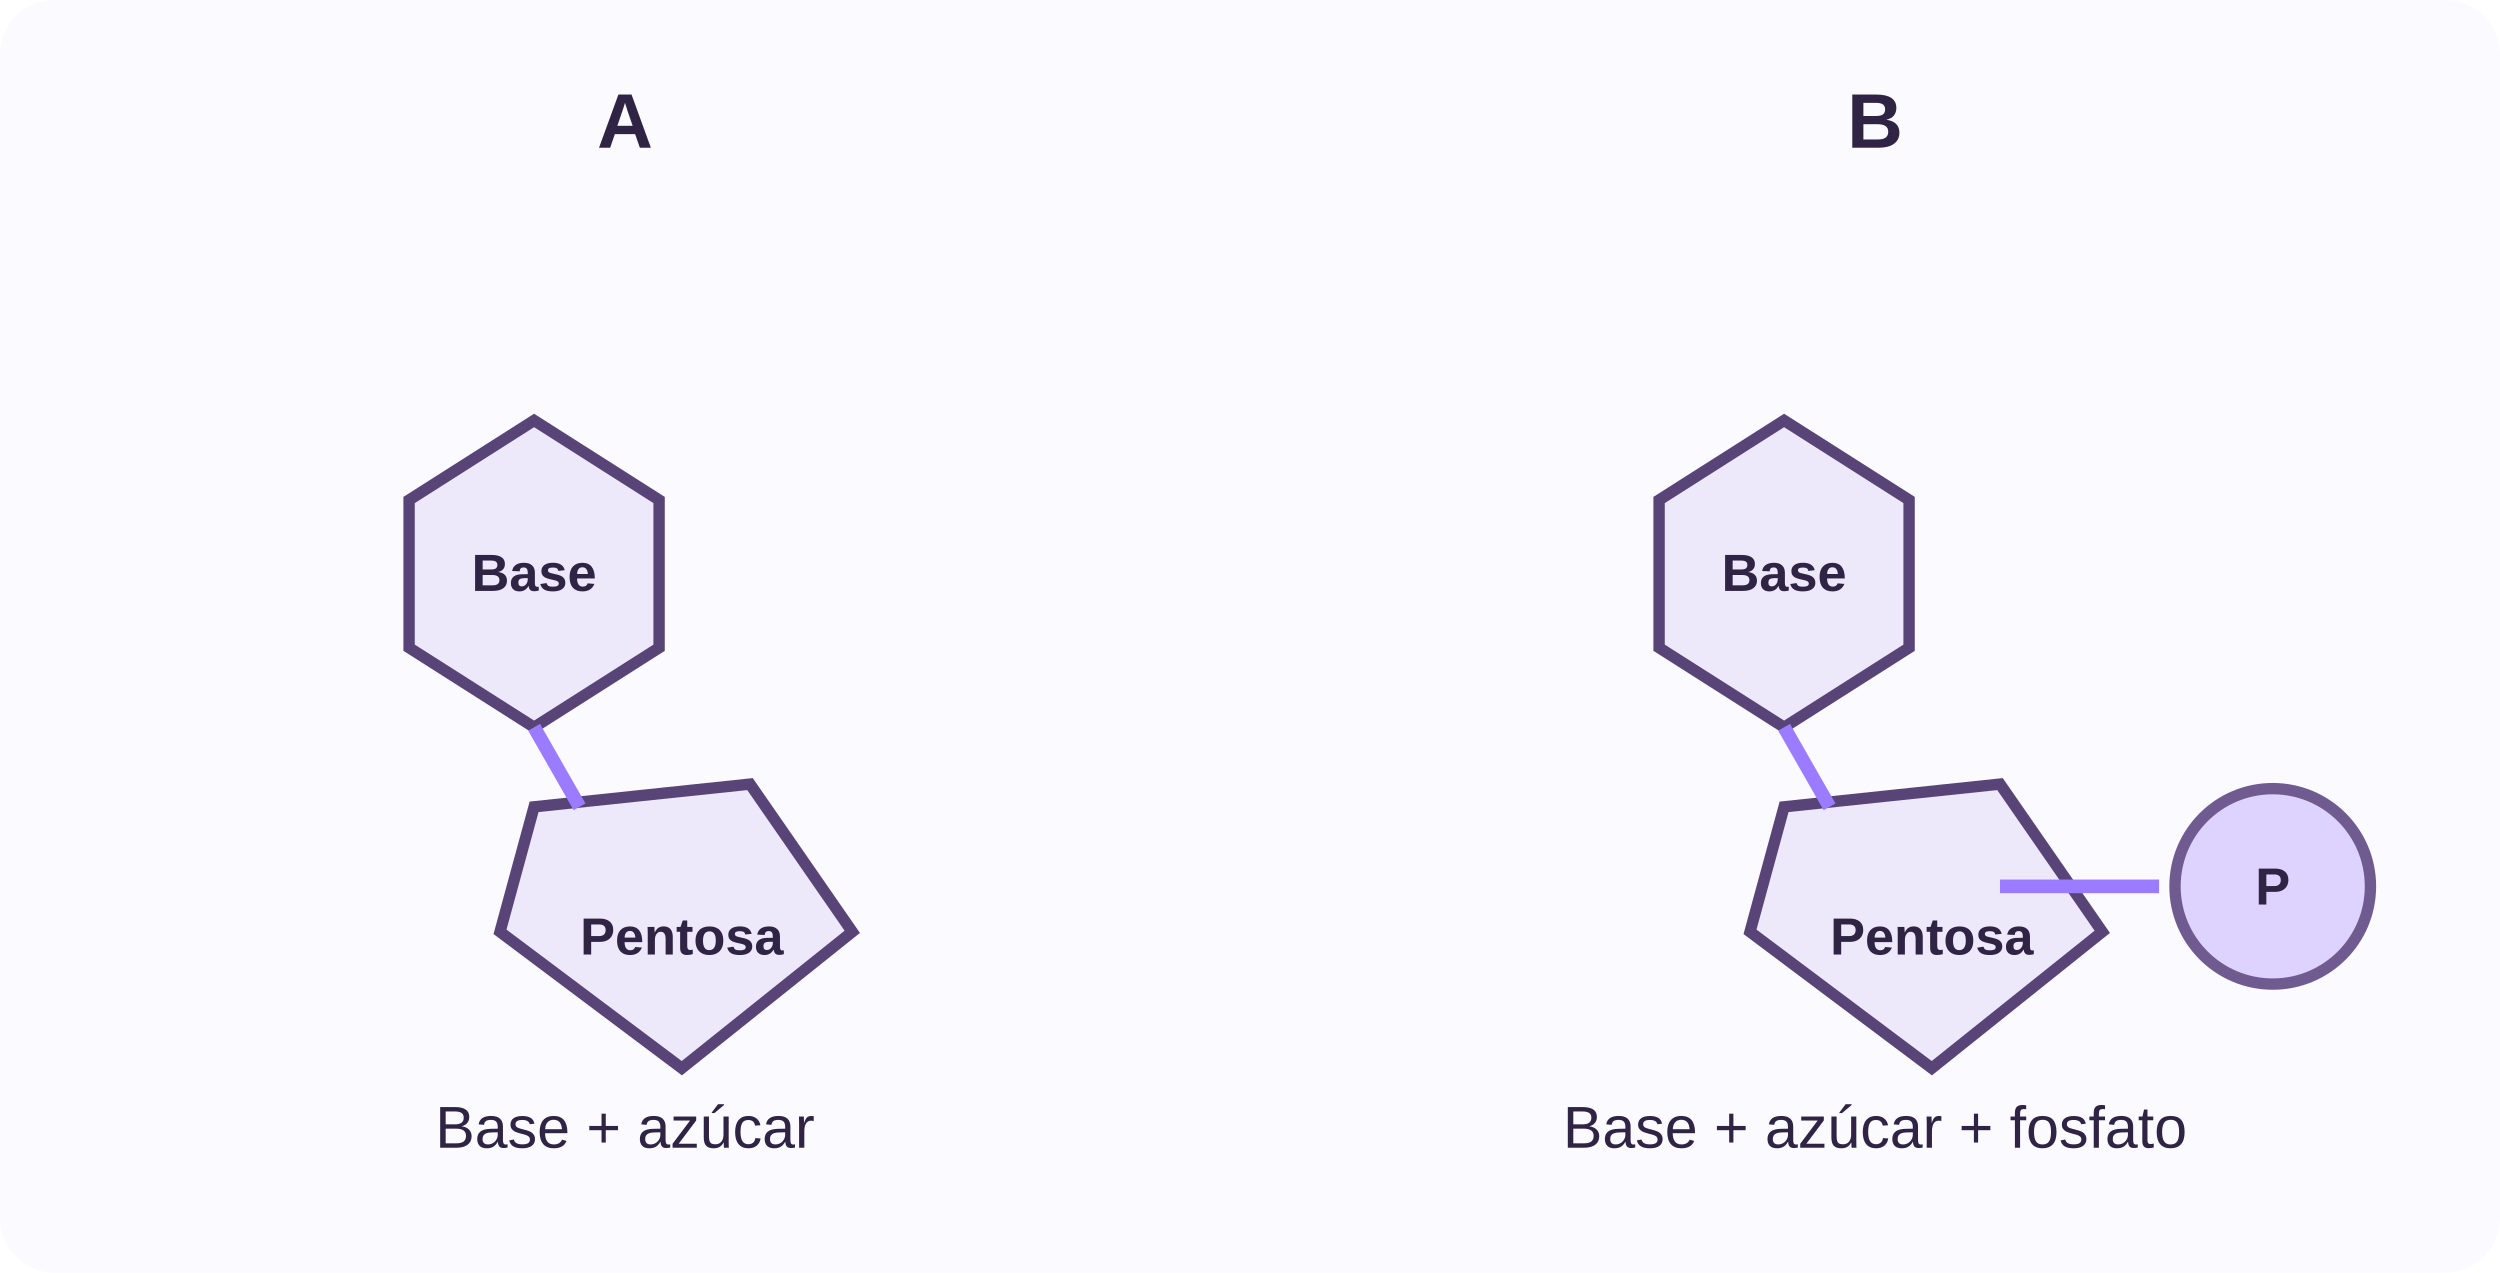
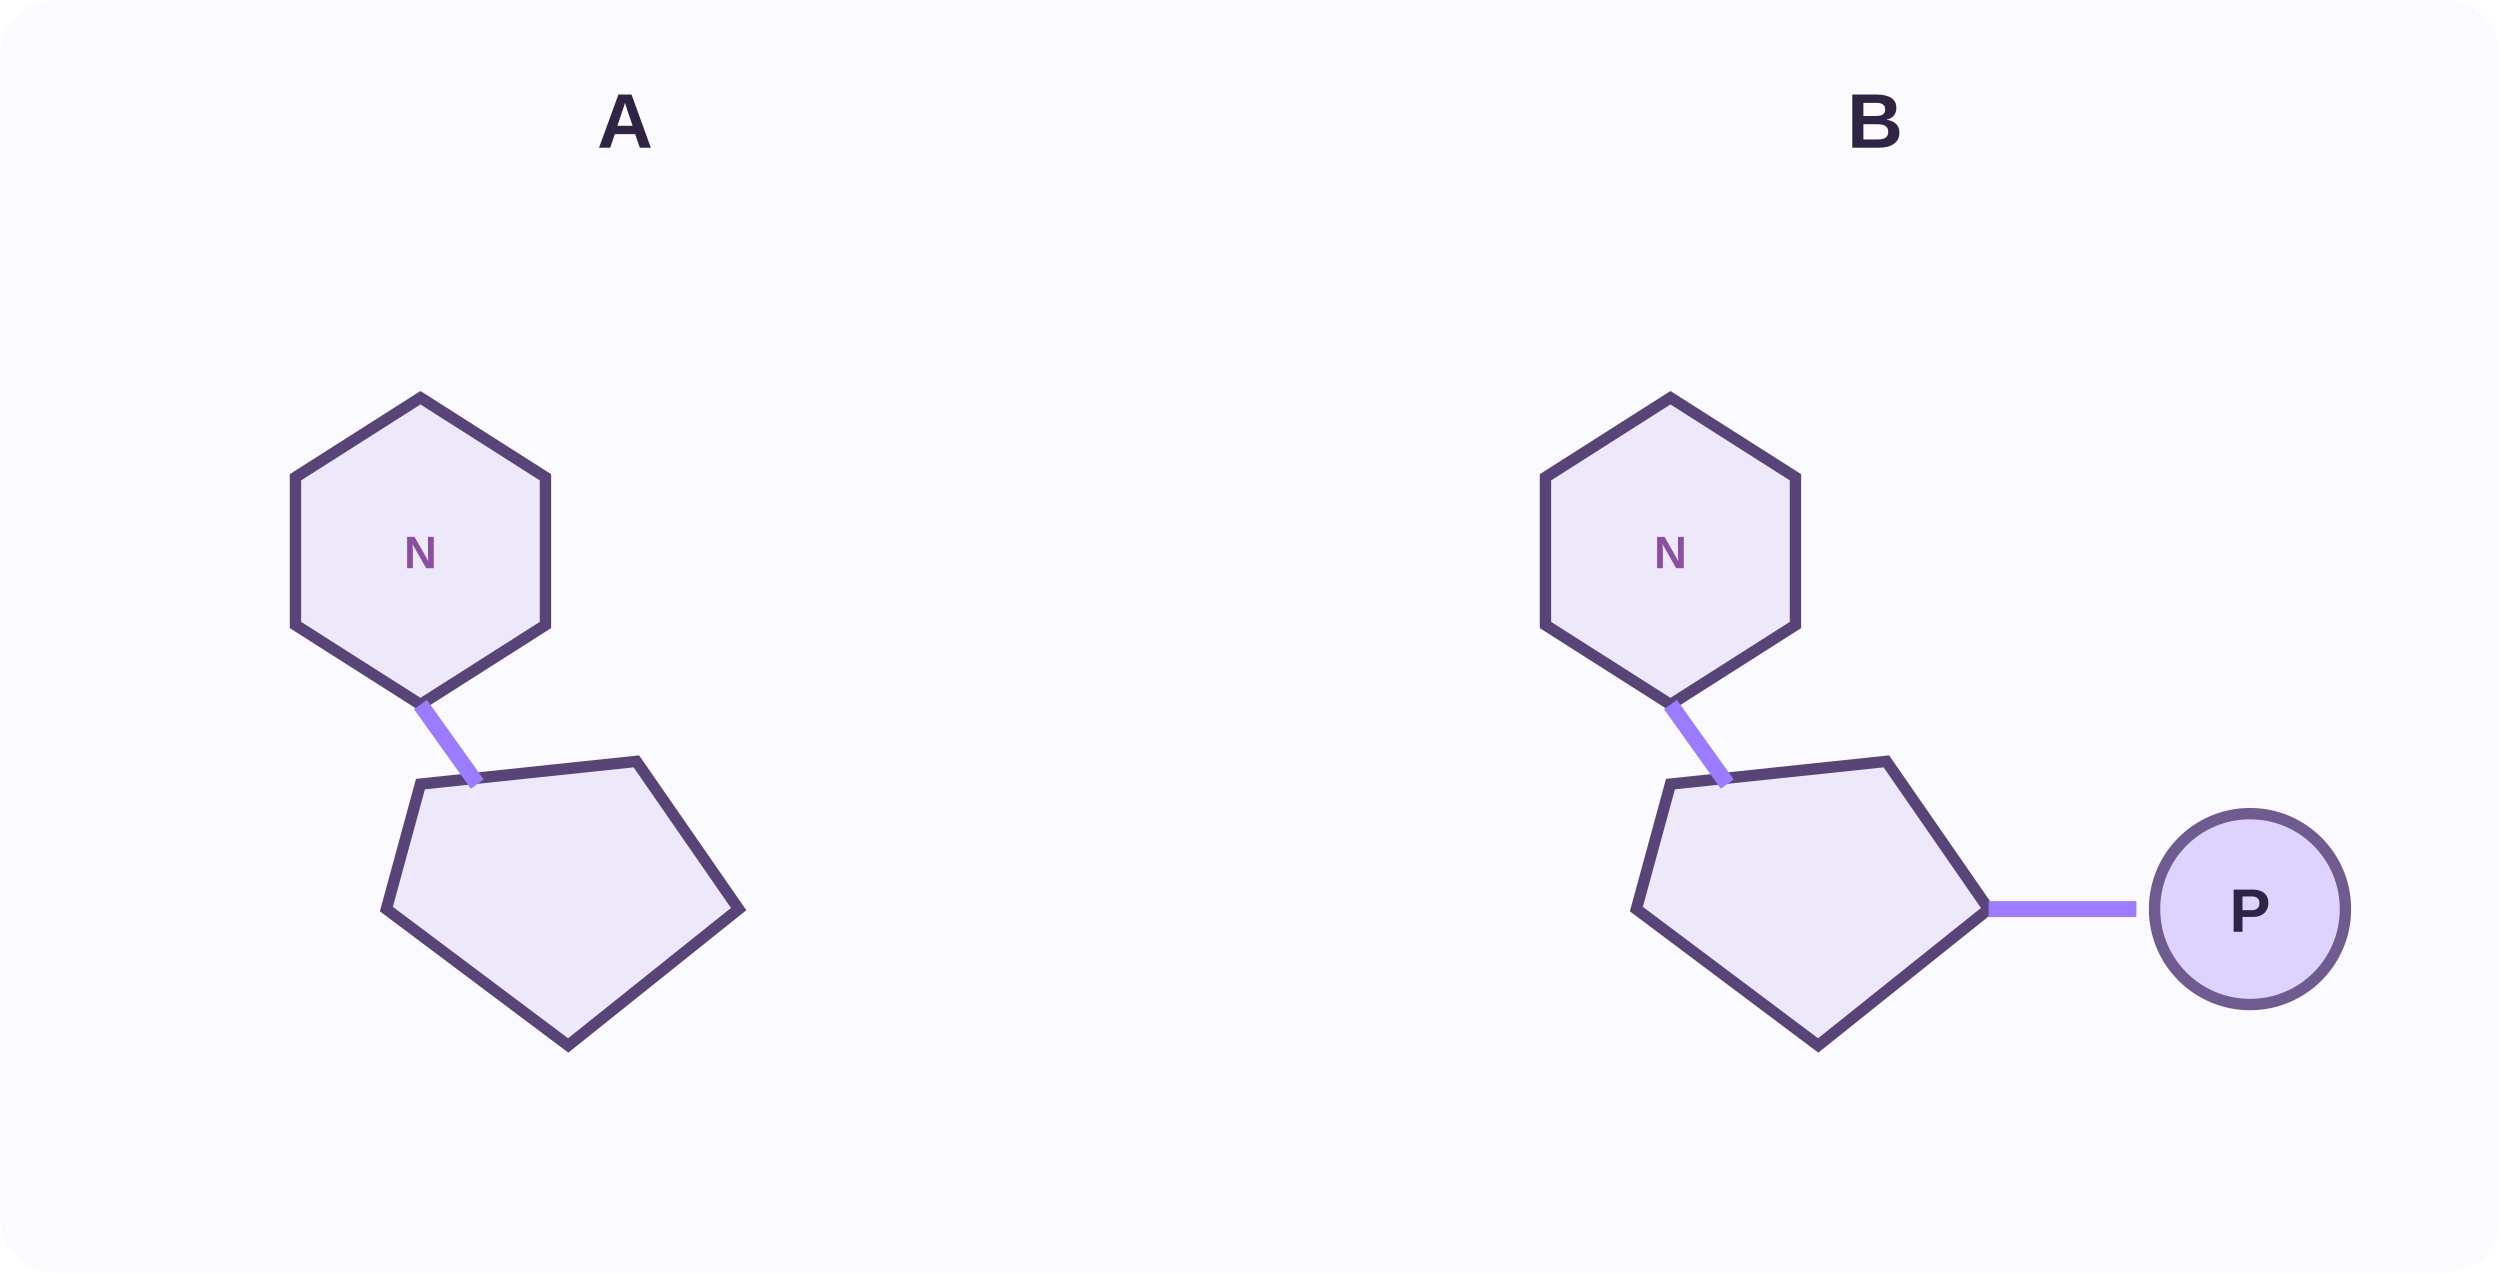
<svg xmlns="http://www.w3.org/2000/svg" viewBox="0 0 1100 560" role="img" aria-labelledby="t d">
  <rect width="1100" height="560" rx="24" fill="#fbfaff" />
  <g font-family="Arial" font-size="34" font-weight="700" fill="#302445" text-anchor="middle">
    <text x="275" y="65">A</text>
    <text x="825" y="65">B</text>
  </g>
  <g stroke="#594477" stroke-width="5" fill="#eee8fb">
-     <path d="M180 220L235 185L290 220L290 285L235 320L180 285Z" />
-     <path d="M235 355L330 345L375 410L300 470L220 410Z" />
-     <path d="M730 220L785 185L840 220L840 285L785 320L730 285Z" />
-     <path d="M785 355L880 345L925 410L850 470L770 410Z" />
+     <path d="M130 210L185 175L240 210L240 275L185 310L130 275Z" />
+     <path d="M185 345L280 335L325 400L250 460L170 400Z" />
+     <path d="M680 210L735 175L790 210L790 275L735 310L680 275Z" />
+     <path d="M735 345L830 335L875 400L800 460L720 400Z" />
  </g>
-   <g stroke="#9b7bff" stroke-width="6" fill="none">
-     <path d="M235 320L255 355" />
-     <path d="M785 320L805 355" />
-     <path d="M880 390L950 390" />
+   <g fill="#8b4f9f" font-family="Arial" font-size="20" font-weight="700" text-anchor="middle">
+     <text x="185" y="250">N</text>
+     <text x="735" y="250">N</text>
  </g>
-   <circle cx="1000" cy="390" r="43" fill="#ded3ff" stroke="#705b91" stroke-width="5" />
-   <g font-family="Arial" font-size="23" fill="#302445" text-anchor="middle">
-     <text x="235" y="260" font-weight="700">Base</text>
-     <text x="300" y="420" font-weight="700">Pentosa</text>
-     <text x="785" y="260" font-weight="700">Base</text>
-     <text x="850" y="420" font-weight="700">Pentosa</text>
-     <text x="1000" y="398" font-weight="700">P</text>
-     <text x="275" y="505" font-size="26">Base + azúcar</text>
-     <text x="825" y="505" font-size="26">Base + azúcar + fosfato</text>
+   <g stroke="#9b7bff" stroke-width="7" fill="none">
+     <path d="M185 310L210 345" />
+     <path d="M735 310L760 345" />
+     <path d="M875 400H940" />
+   </g>
+   <circle cx="990" cy="400" r="42" fill="#ded3ff" stroke="#705b91" stroke-width="5" />
+   <text x="990" y="410" font-family="Arial" font-size="27" font-weight="700" fill="#302445" text-anchor="middle">P</text>
+   <g font-family="Arial" fill="#746783" font-size="19" text-anchor="middle">
+     <text x="275" y="510"> </text>
+     <text x="825" y="510"> </text>
  </g>
</svg>
